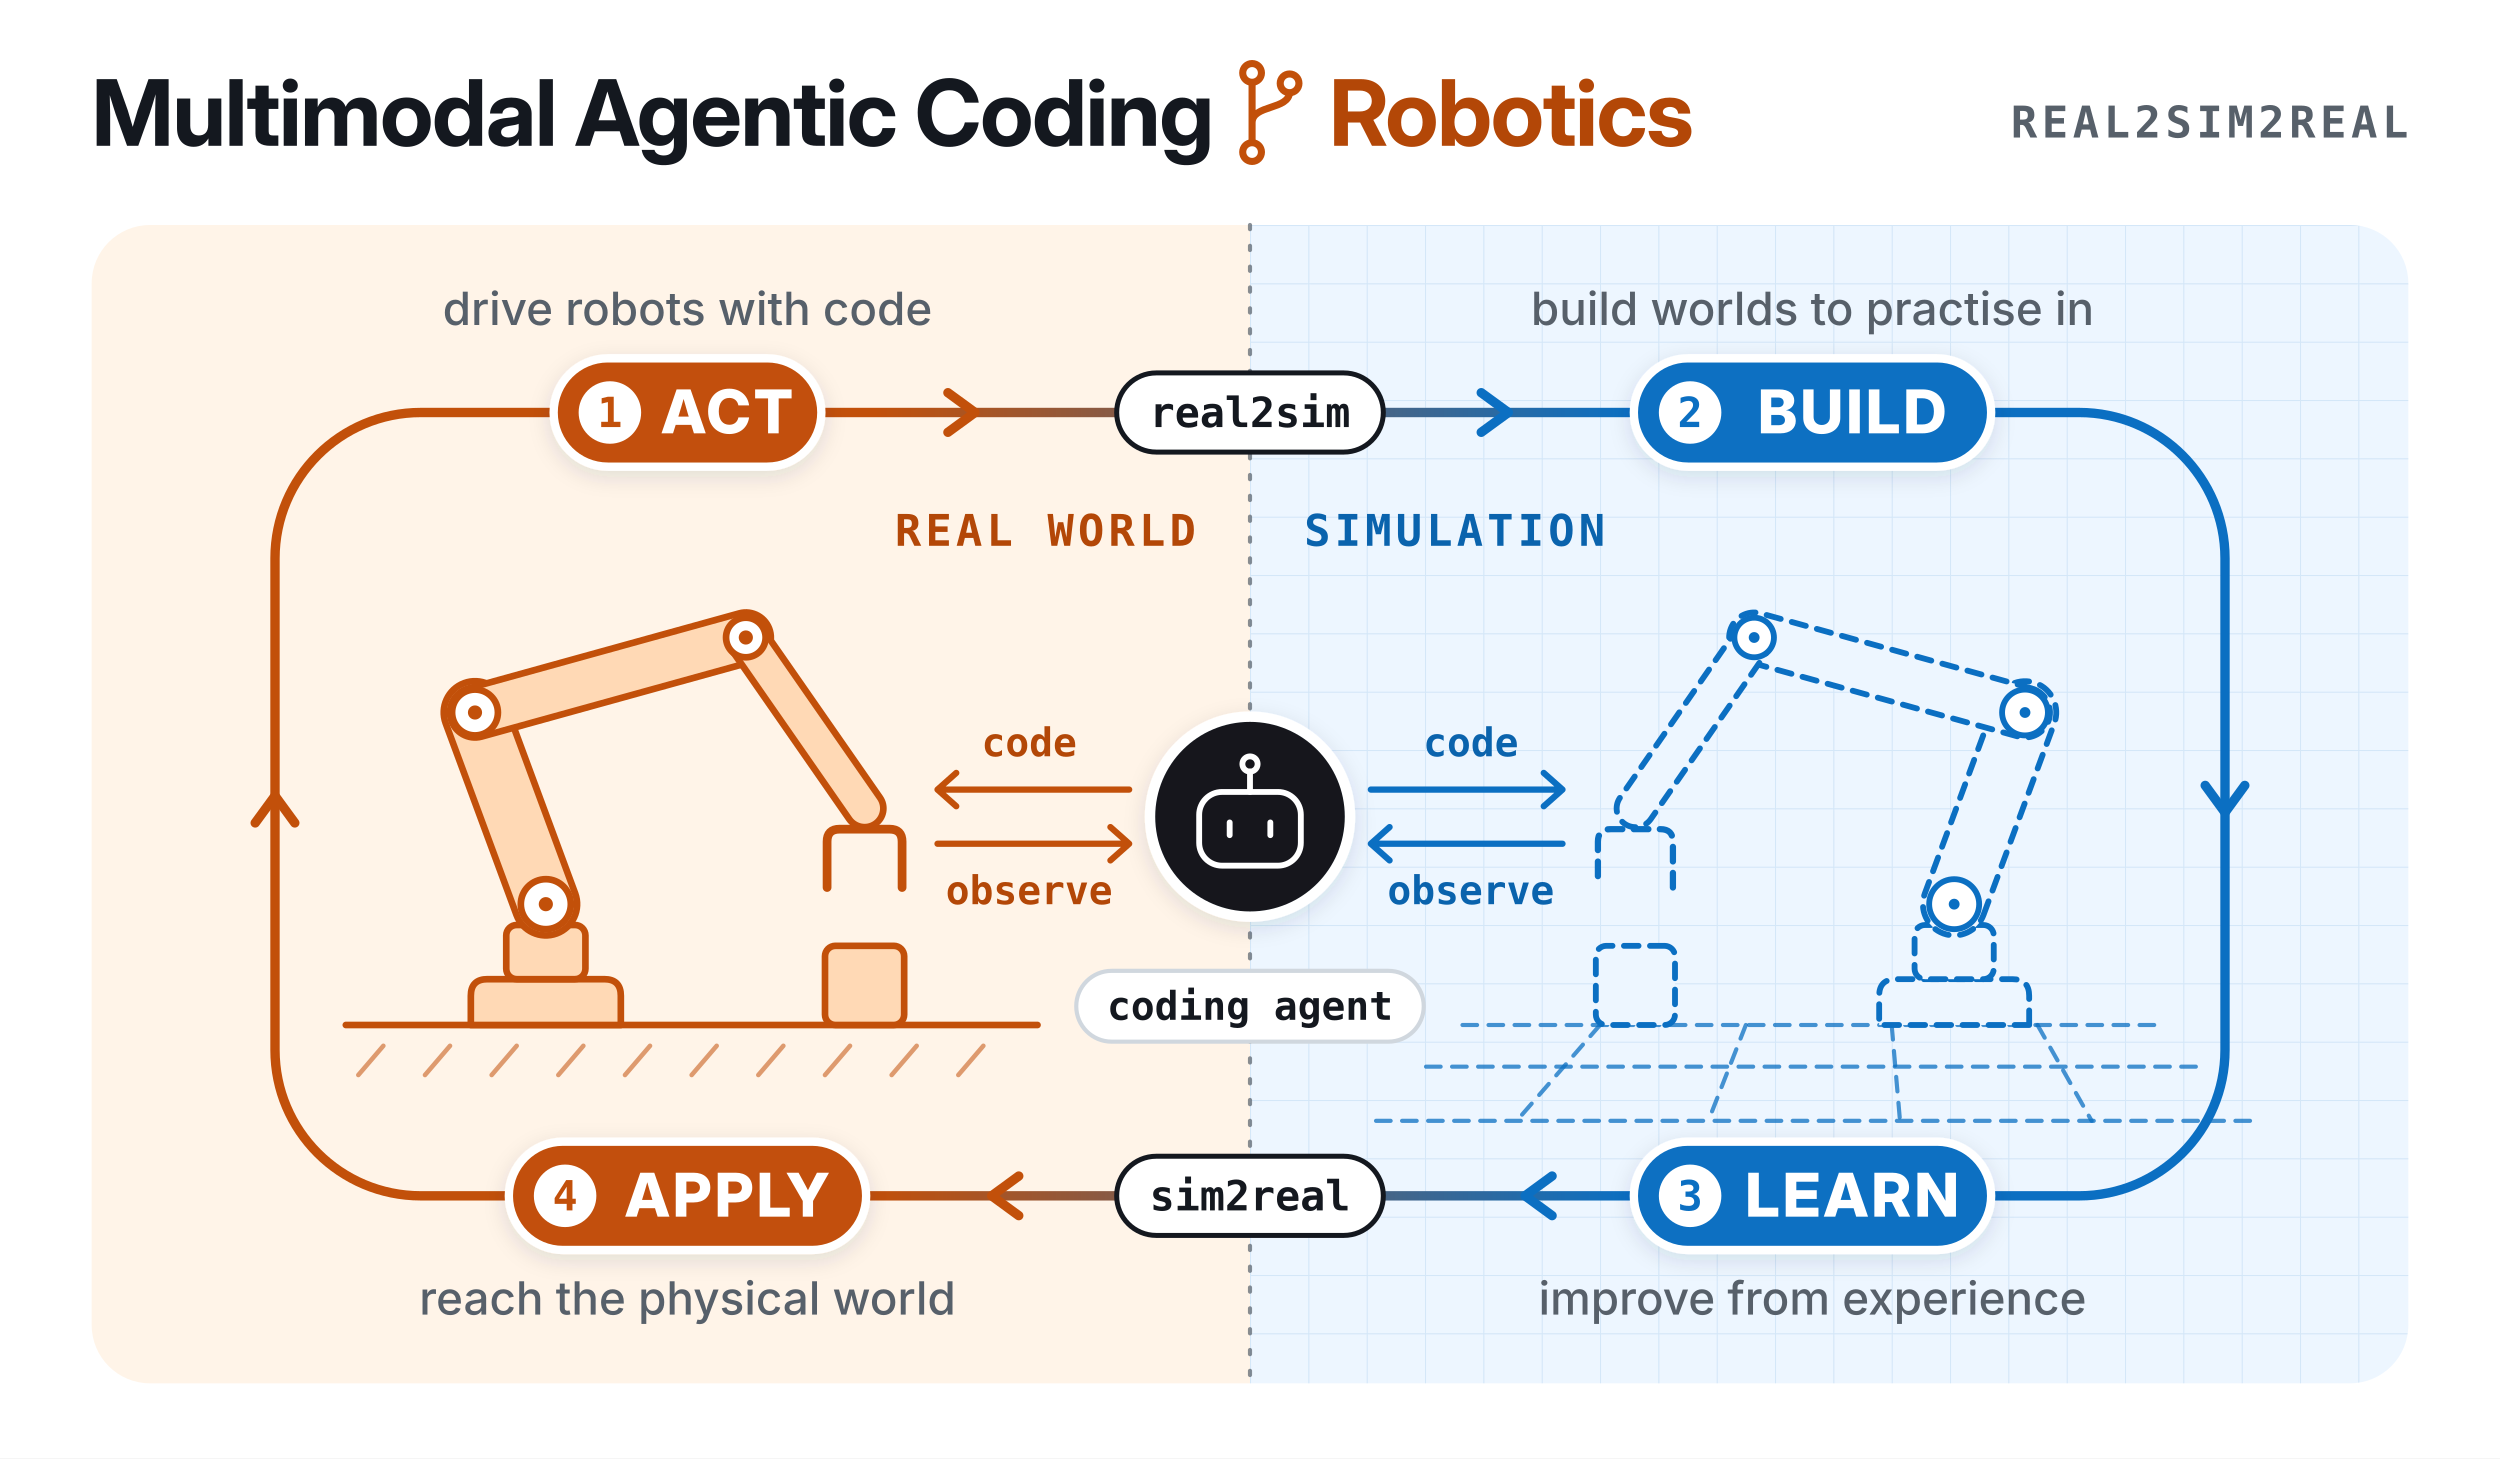
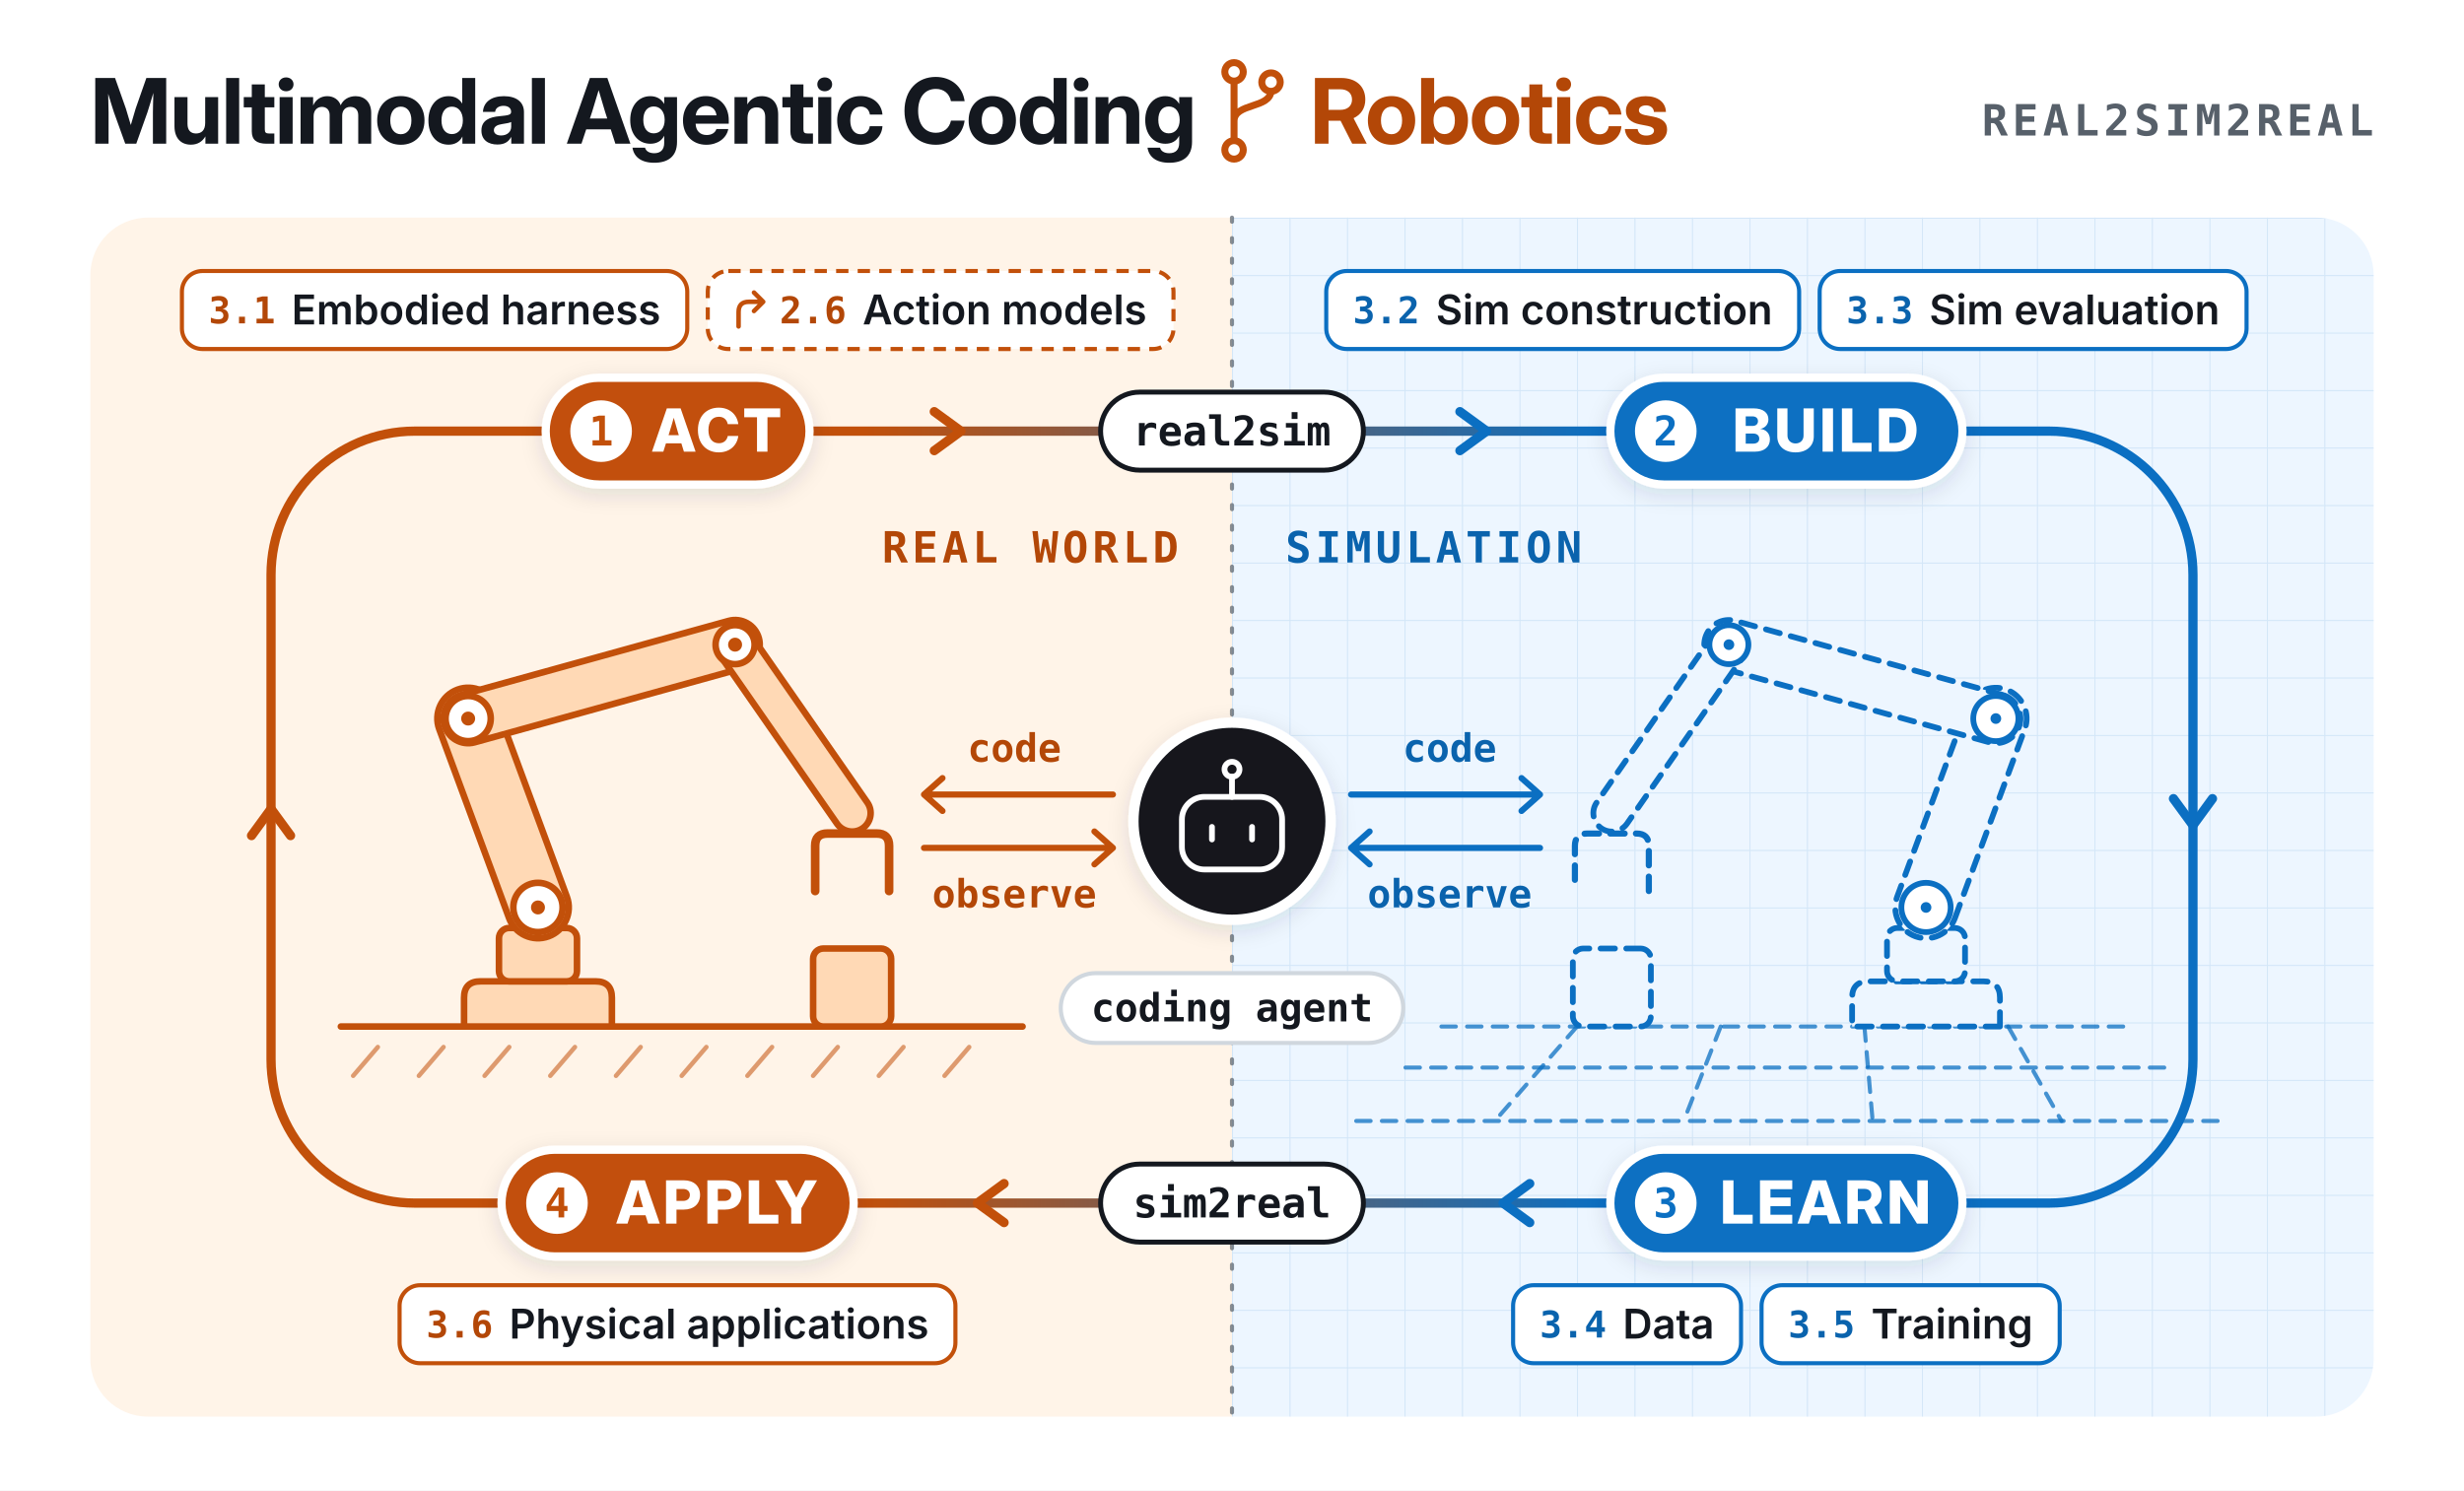
- <svg xmlns="http://www.w3.org/2000/svg" viewBox="0 0 1200 700" width="1200" height="700" role="img" aria-label="Multimodal agentic coding, robotics branch: a Real2Sim2Real loop of act, build, learn and apply around a real robot and its simulated twin">
+ <svg xmlns="http://www.w3.org/2000/svg" viewBox="0 0 1200 726" width="1200" height="726" role="img" aria-label="Multimodal agentic coding, robotics branch: a Real2Sim2Real loop of act, build, learn and apply, each with its sections, around a real robot and its simulated twin">
  <defs>
    <linearGradient id="loop" gradientUnits="userSpaceOnUse" x1="420" x2="780">
      <stop offset="0" stop-color="#C2500A" />
      <stop offset="1" stop-color="#0B6FC2" />
    </linearGradient>
-     <pattern id="grid" width="28" height="28" patternUnits="userSpaceOnUse" x="600" y="108">
+     <pattern id="grid" width="28" height="28" patternUnits="userSpaceOnUse" x="600" y="106">
      <path d="M28 0 H0 V28" fill="none" stroke="#0B6FC2" stroke-width="1" opacity="0.11" />
    </pattern>
    <clipPath id="frame">
-       <rect x="44" y="108" width="1112" height="556" rx="28" />
+       <rect x="44" y="106" width="1112" height="584" rx="28" />
    </clipPath>
    <filter id="lift" x="-30%" y="-30%" width="160%" height="180%">
      <feDropShadow dx="0" dy="3" stdDeviation="5" flood-color="#1B2A4A" flood-opacity="0.12" />
    </filter>
  </defs>
-   <rect width="1200" height="700" fill="#FFFFFF" />
+   <rect width="1200" height="726" fill="#FFFFFF" />
  <text x="44" y="70" font-family="'Inter Display', Inter, -apple-system, 'Segoe UI', Helvetica, Arial, sans-serif" font-size="44" font-weight="700" fill="#14181F" text-anchor="start" letter-spacing="-0.6">Multimodal Agentic Coding</text>
  <g transform="translate(610 54)" fill="none" stroke="#C2500A" stroke-width="3.4" stroke-linecap="round" stroke-linejoin="round">
    <path d="M-9 -15 V15 M-9 5 C-9 -4 9 -1 9 -10" />
    <circle cx="-9" cy="-19" r="4.500" fill="#FFFFFF" />
    <circle cx="-9" cy="19" r="4.500" fill="#FFFFFF" />
    <circle cx="9" cy="-14" r="4.500" fill="#FFFFFF" />
  </g>
  <text x="638" y="70" font-family="'Inter Display', Inter, -apple-system, 'Segoe UI', Helvetica, Arial, sans-serif" font-size="44" font-weight="700" fill="#B34707" text-anchor="start" letter-spacing="-0.6">Robotics</text>
  <text x="1156" y="66" font-family="'JetBrains Mono', ui-monospace, SFMono-Regular, Menlo, Consolas, monospace" font-size="21" font-weight="700" fill="#57606A" text-anchor="end" letter-spacing="2.2">REAL2SIM2REAL</text>
  <g clip-path="url(#frame)">
-     <rect x="44" y="108" width="556" height="556" fill="#FFF4E8" />
-     <rect x="600" y="108" width="556" height="556" fill="#EDF6FF" />
-     <rect x="600" y="108" width="556" height="556" fill="url(#grid)" />
+     <rect x="44" y="106" width="556" height="584" fill="#FFF4E8" />
+     <rect x="600" y="106" width="556" height="584" fill="#EDF6FF" />
+     <rect x="600" y="106" width="556" height="584" fill="url(#grid)" />
  </g>
-   <path d="M600 108 V664" stroke="#57606A" stroke-width="2" stroke-dasharray="2 8" stroke-linecap="round" opacity="0.7" />
-   <text x="574" y="262" font-family="'JetBrains Mono', ui-monospace, SFMono-Regular, Menlo, Consolas, monospace" font-size="21" font-weight="700" fill="#B34707" text-anchor="end" letter-spacing="2">REAL WORLD</text>
-   <text x="626" y="262" font-family="'JetBrains Mono', ui-monospace, SFMono-Regular, Menlo, Consolas, monospace" font-size="21" font-weight="700" fill="#0A63AD" text-anchor="start" letter-spacing="2">SIMULATION</text>
-   <path d="M202 198 H998 A70 70 0 0 1 1068 268 V504 A70 70 0 0 1 998 574 H202 A70 70 0 0 1 132 504 V268 A70 70 0 0 1 202 198 Z" fill="none" stroke="url(#loop)" stroke-width="4.500" />
-   <g transform="translate(1068 386) rotate(90)">
+   <path d="M600 106 V690" stroke="#57606A" stroke-width="2" stroke-dasharray="2 8" stroke-linecap="round" opacity="0.7" />
+   <text x="574" y="274" font-family="'JetBrains Mono', ui-monospace, SFMono-Regular, Menlo, Consolas, monospace" font-size="21" font-weight="700" fill="#B34707" text-anchor="end" letter-spacing="2">REAL WORLD</text>
+   <text x="626" y="274" font-family="'JetBrains Mono', ui-monospace, SFMono-Regular, Menlo, Consolas, monospace" font-size="21" font-weight="700" fill="#0A63AD" text-anchor="start" letter-spacing="2">SIMULATION</text>
+   <path d="M202 210 H998 A70 70 0 0 1 1068 280 V516 A70 70 0 0 1 998 586 H202 A70 70 0 0 1 132 516 V280 A70 70 0 0 1 202 210 Z" fill="none" stroke="url(#loop)" stroke-width="4.500" />
+   <g transform="translate(1068 398) rotate(90)">
    <path d="M-9 -9.500 L4 0 L-9 9.500" fill="none" stroke="#0B6FC2" stroke-width="4.5" stroke-linecap="round" stroke-linejoin="round" />
  </g>
-   <g transform="translate(132 386) rotate(-90)">
+   <g transform="translate(132 398) rotate(-90)">
    <path d="M-9 -9.500 L4 0 L-9 9.500" fill="none" stroke="#C2500A" stroke-width="4.5" stroke-linecap="round" stroke-linejoin="round" />
  </g>
-   <g transform="translate(464 198) rotate(0)">
+   <g transform="translate(464 210) rotate(0)">
    <path d="M-9 -9.500 L4 0 L-9 9.500" fill="none" stroke="#C2500A" stroke-width="4.5" stroke-linecap="round" stroke-linejoin="round" />
  </g>
-   <g transform="translate(736 574) rotate(180)">
+   <g transform="translate(736 586) rotate(180)">
    <path d="M-9 -9.500 L4 0 L-9 9.500" fill="none" stroke="#0B6FC2" stroke-width="4.5" stroke-linecap="round" stroke-linejoin="round" />
  </g>
-   <g transform="translate(720 198) rotate(0)">
+   <g transform="translate(720 210) rotate(0)">
    <path d="M-9 -9.500 L4 0 L-9 9.500" fill="none" stroke="#0B6FC2" stroke-width="4.5" stroke-linecap="round" stroke-linejoin="round" />
  </g>
-   <g transform="translate(480 574) rotate(180)">
+   <g transform="translate(480 586) rotate(180)">
    <path d="M-9 -9.500 L4 0 L-9 9.500" fill="none" stroke="#C2500A" stroke-width="4.5" stroke-linecap="round" stroke-linejoin="round" />
  </g>
-   <g transform="translate(262 492)">
+   <g transform="translate(262 500)">
    <path d="M-96 0 H236" fill="none" stroke="#C2500A" stroke-width="3.2" stroke-linecap="round" stroke-linejoin="round" />
    <path d="M-78 10 L-90 24 M-46 10 L-58 24 M-14 10 L-26 24 M18 10 L6 24 M50 10 L38 24 M82 10 L70 24 M114 10 L102 24 M146 10 L134 24 M178 10 L166 24 M210 10 L198 24" fill="none" stroke="#C2500A" stroke-width="2.2" stroke-linecap="round" stroke-linejoin="round" opacity="0.55" />
    <rect x="134" y="-38" width="38" height="38" rx="5" fill="#FFD9B5" stroke="#C2500A" stroke-width="3.2" stroke-linejoin="round" stroke-linecap="round" />
    <path d="M-36 0 V-14 Q-36 -22 -28 -22 H28 Q36 -22 36 -14 V0 Z" fill="#FFD9B5" stroke="#C2500A" stroke-width="3.2" stroke-linejoin="round" stroke-linecap="round" />
    <rect x="-19" y="-48" width="38" height="26" rx="5" fill="#FFD9B5" stroke="#C2500A" stroke-width="3.2" stroke-linejoin="round" stroke-linecap="round" />
    <rect x="-15" y="-15" width="128.1" height="30" rx="15" transform="translate(0 -58) rotate(-110.28)" fill="#FFD9B5" stroke="#C2500A" stroke-width="3.2" stroke-linejoin="round" stroke-linecap="round" />
    <rect x="-12" y="-12" width="158.9" height="24" rx="12" transform="translate(-34 -150) rotate(-15.48)" fill="#FFD9B5" stroke="#C2500A" stroke-width="3.2" stroke-linejoin="round" stroke-linecap="round" />
    <rect x="-9" y="-9" width="117.9" height="18" rx="9" transform="translate(96 -186) rotate(55.20)" fill="#FFD9B5" stroke="#C2500A" stroke-width="3.2" stroke-linejoin="round" stroke-linecap="round" />
    <path d="M135 -66 V-88 Q135 -94 141 -94 H165 Q171 -94 171 -88 V-66" fill="none" stroke="#C2500A" stroke-width="4.2" stroke-linecap="round" stroke-linejoin="round" />
    <circle cx="0" cy="-58" r="12" fill="#FFFFFF" stroke="#C2500A" stroke-width="3.2" />
    <circle cx="0" cy="-58" r="3.4" fill="#C2500A" />
    <circle cx="-34" cy="-150" r="11" fill="#FFFFFF" stroke="#C2500A" stroke-width="3.2" />
    <circle cx="-34" cy="-150" r="3.4" fill="#C2500A" />
    <circle cx="96" cy="-186" r="9.5" fill="#FFFFFF" stroke="#C2500A" stroke-width="3.2" />
    <circle cx="96" cy="-186" r="3.4" fill="#C2500A" />
  </g>
-   <g transform="translate(938 492) scale(-1 1)">
+   <g transform="translate(938 500) scale(-1 1)">
    <path d="M-96 0 H236 M-116 20 H256 M-142 46 H282" fill="none" stroke="#0B6FC2" stroke-width="2" stroke-linecap="round" stroke-linejoin="round" stroke-dasharray="7 5.500" opacity="0.75" />
    <path d="M-40 0 L-66 46 M30 0 L26 46 M100 0 L118 46 M170 0 L210 46" fill="none" stroke="#0B6FC2" stroke-width="2" stroke-linecap="round" stroke-linejoin="round" stroke-dasharray="7 5.500" opacity="0.75" />
    <rect x="134" y="-38" width="38" height="38" rx="5" fill="#EDF6FF" stroke="#0B6FC2" stroke-width="2.8" stroke-linejoin="round" stroke-linecap="round" stroke-dasharray="7 5.500" />
    <path d="M-36 0 V-14 Q-36 -22 -28 -22 H28 Q36 -22 36 -14 V0 Z" fill="#EDF6FF" stroke="#0B6FC2" stroke-width="2.8" stroke-linejoin="round" stroke-linecap="round" stroke-dasharray="7 5.500" />
    <rect x="-19" y="-48" width="38" height="26" rx="5" fill="#EDF6FF" stroke="#0B6FC2" stroke-width="2.8" stroke-linejoin="round" stroke-linecap="round" stroke-dasharray="7 5.500" />
    <rect x="-15" y="-15" width="128.1" height="30" rx="15" transform="translate(0 -58) rotate(-110.28)" fill="#EDF6FF" stroke="#0B6FC2" stroke-width="2.8" stroke-linejoin="round" stroke-linecap="round" stroke-dasharray="7 5.500" />
    <rect x="-12" y="-12" width="158.9" height="24" rx="12" transform="translate(-34 -150) rotate(-15.48)" fill="#EDF6FF" stroke="#0B6FC2" stroke-width="2.8" stroke-linejoin="round" stroke-linecap="round" stroke-dasharray="7 5.500" />
    <rect x="-9" y="-9" width="117.9" height="18" rx="9" transform="translate(96 -186) rotate(55.20)" fill="#EDF6FF" stroke="#0B6FC2" stroke-width="2.8" stroke-linejoin="round" stroke-linecap="round" stroke-dasharray="7 5.500" />
    <path d="M135 -66 V-88 Q135 -94 141 -94 H165 Q171 -94 171 -88 V-66" fill="none" stroke="#0B6FC2" stroke-width="3" stroke-linecap="round" stroke-linejoin="round" stroke-dasharray="7 5.500" />
    <circle cx="0" cy="-58" r="12" fill="#FFFFFF" stroke="#0B6FC2" stroke-width="2.8" />
    <circle cx="0" cy="-58" r="2.6" fill="#0B6FC2" />
    <circle cx="-34" cy="-150" r="11" fill="#FFFFFF" stroke="#0B6FC2" stroke-width="2.8" />
    <circle cx="-34" cy="-150" r="2.6" fill="#0B6FC2" />
    <circle cx="96" cy="-186" r="9.5" fill="#FFFFFF" stroke="#0B6FC2" stroke-width="2.8" />
    <circle cx="96" cy="-186" r="2.6" fill="#0B6FC2" />
  </g>
-   <path d="M542 379 H450 M459 371 L450 379 L459 387" fill="none" stroke="#C2500A" stroke-width="3" stroke-linecap="round" stroke-linejoin="round" />
-   <path d="M450 405 H542 M533 397 L542 405 L533 413" fill="none" stroke="#C2500A" stroke-width="3" stroke-linecap="round" stroke-linejoin="round" />
-   <text x="494" y="363" font-family="'JetBrains Mono', ui-monospace, SFMono-Regular, Menlo, Consolas, monospace" font-size="19" font-weight="700" fill="#B34707" text-anchor="middle">code</text>
-   <text x="494" y="434" font-family="'JetBrains Mono', ui-monospace, SFMono-Regular, Menlo, Consolas, monospace" font-size="19" font-weight="700" fill="#B34707" text-anchor="middle">observe</text>
-   <path d="M658 379 H750 M741 371 L750 379 L741 387" fill="none" stroke="#0B6FC2" stroke-width="3" stroke-linecap="round" stroke-linejoin="round" />
-   <path d="M750 405 H658 M667 397 L658 405 L667 413" fill="none" stroke="#0B6FC2" stroke-width="3" stroke-linecap="round" stroke-linejoin="round" />
-   <text x="706" y="363" font-family="'JetBrains Mono', ui-monospace, SFMono-Regular, Menlo, Consolas, monospace" font-size="19" font-weight="700" fill="#0A63AD" text-anchor="middle">code</text>
-   <text x="706" y="434" font-family="'JetBrains Mono', ui-monospace, SFMono-Regular, Menlo, Consolas, monospace" font-size="19" font-weight="700" fill="#0A63AD" text-anchor="middle">observe</text>
-   <circle cx="600" cy="392" r="48" fill="#14181F" stroke="#FFFFFF" stroke-width="5" filter="url(#lift)" />
-   <g transform="translate(600 396) scale(1.22)" fill="none" stroke="#FFFFFF" stroke-width="2.3" stroke-linecap="round" stroke-linejoin="round">
+   <path d="M542 387 H450 M459 379 L450 387 L459 395" fill="none" stroke="#C2500A" stroke-width="3" stroke-linecap="round" stroke-linejoin="round" />
+   <path d="M450 413 H542 M533 405 L542 413 L533 421" fill="none" stroke="#C2500A" stroke-width="3" stroke-linecap="round" stroke-linejoin="round" />
+   <text x="494" y="371" font-family="'JetBrains Mono', ui-monospace, SFMono-Regular, Menlo, Consolas, monospace" font-size="19" font-weight="700" fill="#B34707" text-anchor="middle">code</text>
+   <text x="494" y="442" font-family="'JetBrains Mono', ui-monospace, SFMono-Regular, Menlo, Consolas, monospace" font-size="19" font-weight="700" fill="#B34707" text-anchor="middle">observe</text>
+   <path d="M658 387 H750 M741 379 L750 387 L741 395" fill="none" stroke="#0B6FC2" stroke-width="3" stroke-linecap="round" stroke-linejoin="round" />
+   <path d="M750 413 H658 M667 405 L658 413 L667 421" fill="none" stroke="#0B6FC2" stroke-width="3" stroke-linecap="round" stroke-linejoin="round" />
+   <text x="706" y="371" font-family="'JetBrains Mono', ui-monospace, SFMono-Regular, Menlo, Consolas, monospace" font-size="19" font-weight="700" fill="#0A63AD" text-anchor="middle">code</text>
+   <text x="706" y="442" font-family="'JetBrains Mono', ui-monospace, SFMono-Regular, Menlo, Consolas, monospace" font-size="19" font-weight="700" fill="#0A63AD" text-anchor="middle">observe</text>
+   <circle cx="600" cy="400" r="48" fill="#14181F" stroke="#FFFFFF" stroke-width="5" filter="url(#lift)" />
+   <g transform="translate(600 404) scale(1.22)" fill="none" stroke="#FFFFFF" stroke-width="2.3" stroke-linecap="round" stroke-linejoin="round">
    <rect x="-20" y="-13" width="40" height="29" rx="9" />
    <path d="M0 -13 V-21" />
    <circle cx="0" cy="-24" r="3" />
    <path d="M-8 -1 V4 M8 -1 V4" />
  </g>
-   <rect x="516.6" y="466" width="166.8" height="34" rx="17" fill="#FFFFFF" stroke="#D0D7DE" stroke-width="2" />
-   <text x="600" y="489.5" font-family="'JetBrains Mono', ui-monospace, SFMono-Regular, Menlo, Consolas, monospace" font-size="19" font-weight="700" fill="#14181F" text-anchor="middle">coding agent</text>
-   <rect x="536" y="179" width="128" height="38" rx="19" fill="#FFFFFF" stroke="#14181F" stroke-width="2.400" />
-   <text x="600" y="205" font-family="'JetBrains Mono', ui-monospace, SFMono-Regular, Menlo, Consolas, monospace" font-size="20" font-weight="700" fill="#14181F" text-anchor="middle">real2sim</text>
-   <rect x="536" y="555" width="128" height="38" rx="19" fill="#FFFFFF" stroke="#14181F" stroke-width="2.400" />
-   <text x="600" y="581" font-family="'JetBrains Mono', ui-monospace, SFMono-Regular, Menlo, Consolas, monospace" font-size="20" font-weight="700" fill="#14181F" text-anchor="middle">sim2real</text>
-   <rect x="265.75" y="172" width="128.5" height="52" rx="26" fill="#C2500A" stroke="#FFFFFF" stroke-width="4" filter="url(#lift)" />
-   <circle cx="292.75" cy="198" r="15" fill="#FFFFFF" />
-   <text x="292.75" y="205" font-family="'JetBrains Mono', ui-monospace, SFMono-Regular, Menlo, Consolas, monospace" font-size="20" font-weight="800" fill="#C2500A" text-anchor="middle">1</text>
-   <text x="349" y="208" font-family="'Inter Display', Inter, -apple-system, 'Segoe UI', Helvetica, Arial, sans-serif" font-size="29" font-weight="800" fill="#FFFFFF" text-anchor="middle" letter-spacing="1.6">ACT</text>
-   <text x="330" y="156" font-family="Inter, -apple-system, 'Segoe UI', Helvetica, Arial, sans-serif" font-size="22" font-weight="500" fill="#57606A" text-anchor="middle">drive robots with code</text>
-   <rect x="784.25" y="172" width="171.5" height="52" rx="26" fill="#0B6FC2" stroke="#FFFFFF" stroke-width="4" filter="url(#lift)" />
-   <circle cx="811.25" cy="198" r="15" fill="#FFFFFF" />
-   <text x="811.25" y="205" font-family="'JetBrains Mono', ui-monospace, SFMono-Regular, Menlo, Consolas, monospace" font-size="20" font-weight="800" fill="#0B6FC2" text-anchor="middle">2</text>
-   <text x="889" y="208" font-family="'Inter Display', Inter, -apple-system, 'Segoe UI', Helvetica, Arial, sans-serif" font-size="29" font-weight="800" fill="#FFFFFF" text-anchor="middle" letter-spacing="1.6">BUILD</text>
-   <text x="870" y="156" font-family="Inter, -apple-system, 'Segoe UI', Helvetica, Arial, sans-serif" font-size="22" font-weight="500" fill="#57606A" text-anchor="middle">build worlds to practise in</text>
-   <rect x="784.25" y="548" width="171.5" height="52" rx="26" fill="#0B6FC2" stroke="#FFFFFF" stroke-width="4" filter="url(#lift)" />
-   <circle cx="811.25" cy="574" r="15" fill="#FFFFFF" />
-   <text x="811.25" y="581" font-family="'JetBrains Mono', ui-monospace, SFMono-Regular, Menlo, Consolas, monospace" font-size="20" font-weight="800" fill="#0B6FC2" text-anchor="middle">3</text>
-   <text x="889" y="584" font-family="'Inter Display', Inter, -apple-system, 'Segoe UI', Helvetica, Arial, sans-serif" font-size="29" font-weight="800" fill="#FFFFFF" text-anchor="middle" letter-spacing="1.6">LEARN</text>
-   <text x="870" y="631" font-family="Inter, -apple-system, 'Segoe UI', Helvetica, Arial, sans-serif" font-size="22" font-weight="500" fill="#57606A" text-anchor="middle">improve from experience</text>
-   <rect x="244.25" y="548" width="171.5" height="52" rx="26" fill="#C2500A" stroke="#FFFFFF" stroke-width="4" filter="url(#lift)" />
-   <circle cx="271.25" cy="574" r="15" fill="#FFFFFF" />
-   <text x="271.25" y="581" font-family="'JetBrains Mono', ui-monospace, SFMono-Regular, Menlo, Consolas, monospace" font-size="20" font-weight="800" fill="#C2500A" text-anchor="middle">4</text>
-   <text x="349" y="584" font-family="'Inter Display', Inter, -apple-system, 'Segoe UI', Helvetica, Arial, sans-serif" font-size="29" font-weight="800" fill="#FFFFFF" text-anchor="middle" letter-spacing="1.6">APPLY</text>
-   <text x="330" y="631" font-family="Inter, -apple-system, 'Segoe UI', Helvetica, Arial, sans-serif" font-size="22" font-weight="500" fill="#57606A" text-anchor="middle">reach the physical world</text>
+   <rect x="516.6" y="474" width="166.8" height="34" rx="17" fill="#FFFFFF" stroke="#D0D7DE" stroke-width="2" />
+   <text x="600" y="497.5" font-family="'JetBrains Mono', ui-monospace, SFMono-Regular, Menlo, Consolas, monospace" font-size="19" font-weight="700" fill="#14181F" text-anchor="middle">coding agent</text>
+   <rect x="536" y="191" width="128" height="38" rx="19" fill="#FFFFFF" stroke="#14181F" stroke-width="2.400" />
+   <text x="600" y="217" font-family="'JetBrains Mono', ui-monospace, SFMono-Regular, Menlo, Consolas, monospace" font-size="20" font-weight="700" fill="#14181F" text-anchor="middle">real2sim</text>
+   <rect x="536" y="567" width="128" height="38" rx="19" fill="#FFFFFF" stroke="#14181F" stroke-width="2.400" />
+   <text x="600" y="593" font-family="'JetBrains Mono', ui-monospace, SFMono-Regular, Menlo, Consolas, monospace" font-size="20" font-weight="700" fill="#14181F" text-anchor="middle">sim2real</text>
+   <rect x="265.75" y="184" width="128.5" height="52" rx="26" fill="#C2500A" stroke="#FFFFFF" stroke-width="4" filter="url(#lift)" />
+   <circle cx="292.75" cy="210" r="15" fill="#FFFFFF" />
+   <text x="292.75" y="217" font-family="'JetBrains Mono', ui-monospace, SFMono-Regular, Menlo, Consolas, monospace" font-size="20" font-weight="800" fill="#C2500A" text-anchor="middle">1</text>
+   <text x="349" y="220" font-family="'Inter Display', Inter, -apple-system, 'Segoe UI', Helvetica, Arial, sans-serif" font-size="29" font-weight="800" fill="#FFFFFF" text-anchor="middle" letter-spacing="1.6">ACT</text>
+   <g transform="translate(330 151) scale(1.000)">
+     <rect x="-241.4" y="-19" width="246.1" height="38" rx="10" fill="#FFFFFF" stroke="#C2500A" stroke-width="2" />
+     <text x="-228.4" y="6.5" font-family="'JetBrains Mono', ui-monospace, SFMono-Regular, Menlo, Consolas, monospace" font-size="18" font-weight="700" fill="#B34707" text-anchor="start">3.1</text>
+     <text x="-188.0" y="7" font-family="Inter, -apple-system, 'Segoe UI', Helvetica, Arial, sans-serif" font-size="20" font-weight="600" fill="#14181F" text-anchor="start">Embodied harness</text>
+     <rect x="14.7" y="-19" width="226.8" height="38" rx="10" fill="#FFFFFF" stroke="#C2500A" stroke-width="2" stroke-dasharray="6 4.500" />
+     <path d="M29.7 8 V1 Q29.7 -4 34.7 -4 H41.7 M37.2 -8.500 L41.7 -4 L37.2 0.500" fill="none" stroke="#C2500A" stroke-width="2.2" stroke-linecap="round" stroke-linejoin="round" />
+     <text x="49.7" y="6.5" font-family="'JetBrains Mono', ui-monospace, SFMono-Regular, Menlo, Consolas, monospace" font-size="18" font-weight="700" fill="#B34707" text-anchor="start">2.6</text>
+     <text x="90.1" y="7" font-family="Inter, -apple-system, 'Segoe UI', Helvetica, Arial, sans-serif" font-size="20" font-weight="600" fill="#14181F" text-anchor="start">Action models</text>
+   </g>
+   <rect x="784.25" y="184" width="171.5" height="52" rx="26" fill="#0B6FC2" stroke="#FFFFFF" stroke-width="4" filter="url(#lift)" />
+   <circle cx="811.25" cy="210" r="15" fill="#FFFFFF" />
+   <text x="811.25" y="217" font-family="'JetBrains Mono', ui-monospace, SFMono-Regular, Menlo, Consolas, monospace" font-size="20" font-weight="800" fill="#0B6FC2" text-anchor="middle">2</text>
+   <text x="889" y="220" font-family="'Inter Display', Inter, -apple-system, 'Segoe UI', Helvetica, Arial, sans-serif" font-size="29" font-weight="800" fill="#FFFFFF" text-anchor="middle" letter-spacing="1.6">BUILD</text>
+   <g transform="translate(870 151) scale(1.000)">
+     <rect x="-224.1" y="-19" width="230.3" height="38" rx="10" fill="#FFFFFF" stroke="#0B6FC2" stroke-width="2" />
+     <text x="-211.1" y="6.5" font-family="'JetBrains Mono', ui-monospace, SFMono-Regular, Menlo, Consolas, monospace" font-size="18" font-weight="700" fill="#0A63AD" text-anchor="start">3.2</text>
+     <text x="-170.7" y="7" font-family="Inter, -apple-system, 'Segoe UI', Helvetica, Arial, sans-serif" font-size="20" font-weight="600" fill="#14181F" text-anchor="start">Sim construction</text>
+     <rect x="16.2" y="-19" width="207.9" height="38" rx="10" fill="#FFFFFF" stroke="#0B6FC2" stroke-width="2" />
+     <text x="29.2" y="6.5" font-family="'JetBrains Mono', ui-monospace, SFMono-Regular, Menlo, Consolas, monospace" font-size="18" font-weight="700" fill="#0A63AD" text-anchor="start">3.3</text>
+     <text x="69.6" y="7" font-family="Inter, -apple-system, 'Segoe UI', Helvetica, Arial, sans-serif" font-size="20" font-weight="600" fill="#14181F" text-anchor="start">Sim evaluation</text>
+   </g>
+   <rect x="784.25" y="560" width="171.5" height="52" rx="26" fill="#0B6FC2" stroke="#FFFFFF" stroke-width="4" filter="url(#lift)" />
+   <circle cx="811.25" cy="586" r="15" fill="#FFFFFF" />
+   <text x="811.25" y="593" font-family="'JetBrains Mono', ui-monospace, SFMono-Regular, Menlo, Consolas, monospace" font-size="20" font-weight="800" fill="#0B6FC2" text-anchor="middle">3</text>
+   <text x="889" y="596" font-family="'Inter Display', Inter, -apple-system, 'Segoe UI', Helvetica, Arial, sans-serif" font-size="29" font-weight="800" fill="#FFFFFF" text-anchor="middle" letter-spacing="1.6">LEARN</text>
+   <g transform="translate(870 645) scale(1.000)">
+     <rect x="-133.1" y="-19" width="111.0" height="38" rx="10" fill="#FFFFFF" stroke="#0B6FC2" stroke-width="2" />
+     <text x="-120.1" y="6.5" font-family="'JetBrains Mono', ui-monospace, SFMono-Regular, Menlo, Consolas, monospace" font-size="18" font-weight="700" fill="#0A63AD" text-anchor="start">3.4</text>
+     <text x="-79.7" y="7" font-family="Inter, -apple-system, 'Segoe UI', Helvetica, Arial, sans-serif" font-size="20" font-weight="600" fill="#14181F" text-anchor="start">Data</text>
+     <rect x="-12.1" y="-19" width="145.2" height="38" rx="10" fill="#FFFFFF" stroke="#0B6FC2" stroke-width="2" />
+     <text x="0.9" y="6.5" font-family="'JetBrains Mono', ui-monospace, SFMono-Regular, Menlo, Consolas, monospace" font-size="18" font-weight="700" fill="#0A63AD" text-anchor="start">3.5</text>
+     <text x="41.3" y="7" font-family="Inter, -apple-system, 'Segoe UI', Helvetica, Arial, sans-serif" font-size="20" font-weight="600" fill="#14181F" text-anchor="start">Training</text>
+   </g>
+   <rect x="244.25" y="560" width="171.5" height="52" rx="26" fill="#C2500A" stroke="#FFFFFF" stroke-width="4" filter="url(#lift)" />
+   <circle cx="271.25" cy="586" r="15" fill="#FFFFFF" />
+   <text x="271.25" y="593" font-family="'JetBrains Mono', ui-monospace, SFMono-Regular, Menlo, Consolas, monospace" font-size="20" font-weight="800" fill="#C2500A" text-anchor="middle">4</text>
+   <text x="349" y="596" font-family="'Inter Display', Inter, -apple-system, 'Segoe UI', Helvetica, Arial, sans-serif" font-size="29" font-weight="800" fill="#FFFFFF" text-anchor="middle" letter-spacing="1.6">APPLY</text>
+   <g transform="translate(330 645) scale(1.000)">
+     <rect x="-135.4" y="-19" width="270.7" height="38" rx="10" fill="#FFFFFF" stroke="#C2500A" stroke-width="2" />
+     <text x="-122.4" y="6.5" font-family="'JetBrains Mono', ui-monospace, SFMono-Regular, Menlo, Consolas, monospace" font-size="18" font-weight="700" fill="#B34707" text-anchor="start">3.6</text>
+     <text x="-82.0" y="7" font-family="Inter, -apple-system, 'Segoe UI', Helvetica, Arial, sans-serif" font-size="20" font-weight="600" fill="#14181F" text-anchor="start">Physical applications</text>
+   </g>
</svg>
